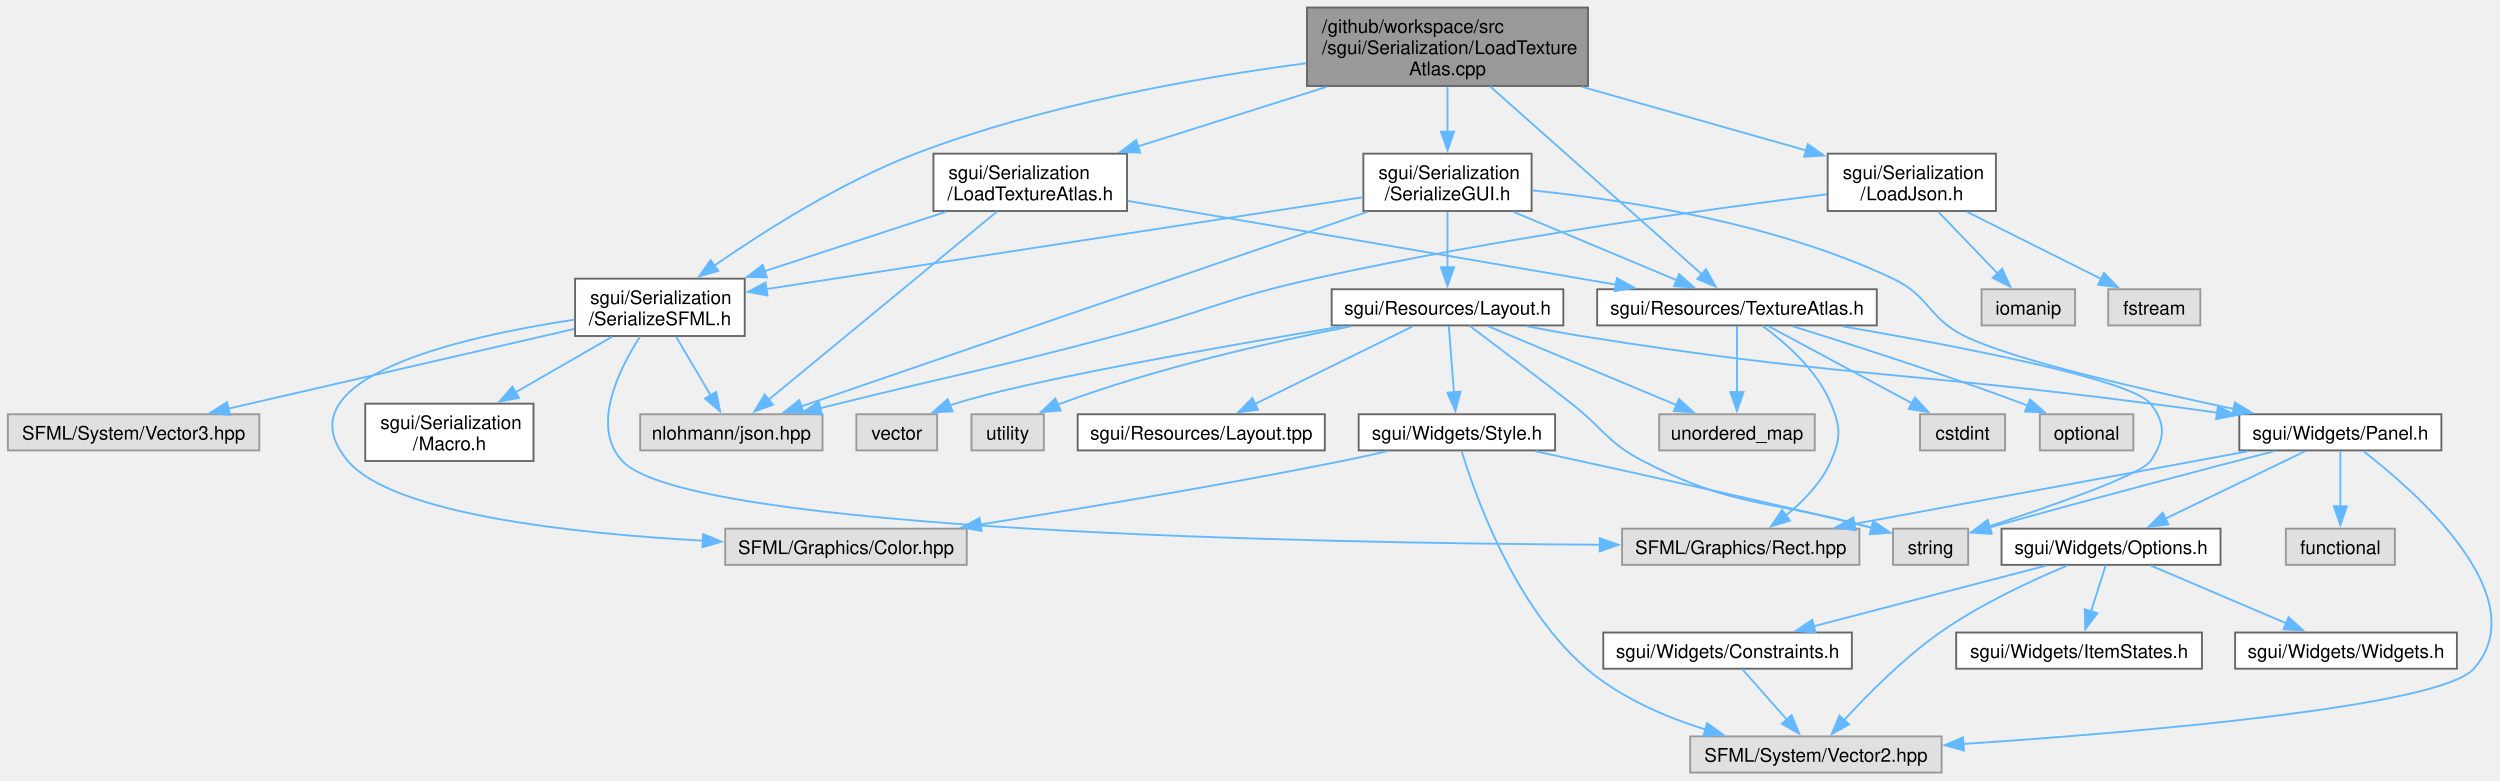
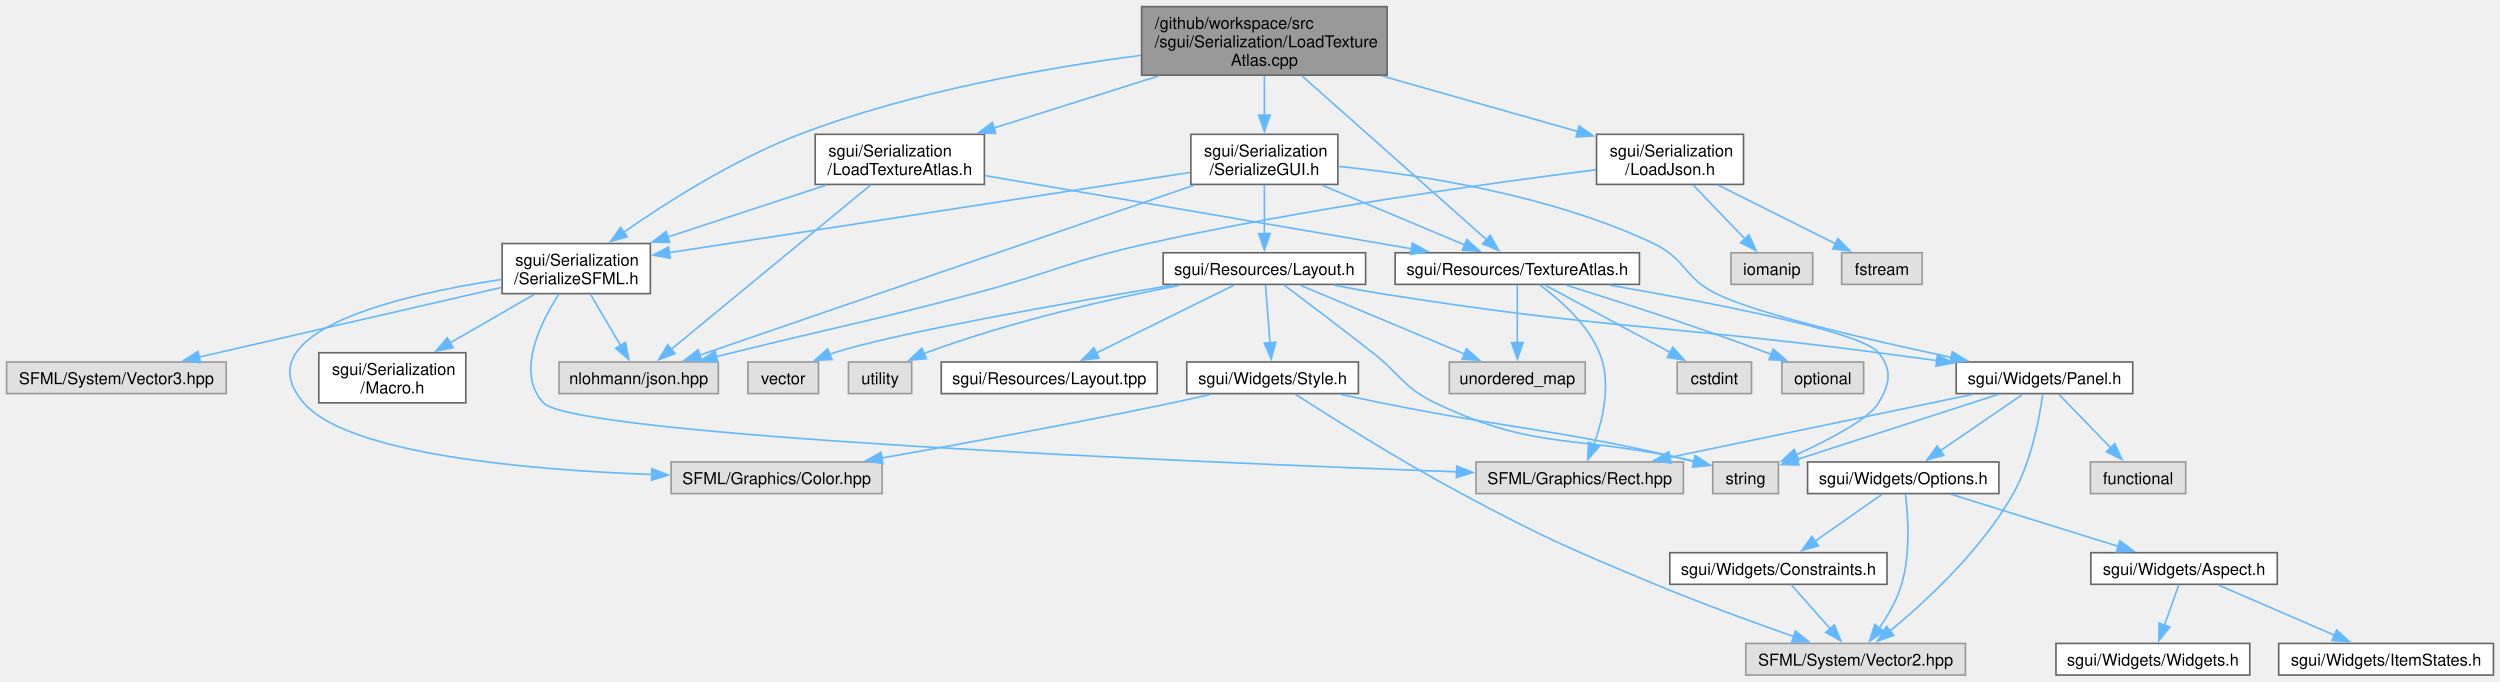
- <svg xmlns="http://www.w3.org/2000/svg" xmlns:xlink="http://www.w3.org/1999/xlink" width="1330pt" height="415pt" viewBox="0.00 0.00 1329.61 415.00">
+ <svg xmlns="http://www.w3.org/2000/svg" xmlns:xlink="http://www.w3.org/1999/xlink" width="1522pt" height="415pt" viewBox="0.00 0.00 1522.25 415.00">
  <g id="graph0" class="graph" transform="scale(1 1) rotate(0) translate(4 411)">
    <g id="Node000001" class="node">
      <g id="a_Node000001">
        <a xlink:title=" ">
          <polygon fill="#999999" stroke="#666666" points="840.62,-407 691.12,-407 691.12,-365.25 840.62,-365.25 840.62,-407" />
          <text text-anchor="start" x="699.12" y="-393.5" font-family="Helvetica,sans-Serif" font-size="10.00">/github/workspace/src</text>
          <text text-anchor="start" x="699.12" y="-382.25" font-family="Helvetica,sans-Serif" font-size="10.00">/sgui/Serialization/LoadTexture</text>
          <text text-anchor="middle" x="765.88" y="-371" font-family="Helvetica,sans-Serif" font-size="10.00">Atlas.cpp</text>
        </a>
      </g>
    </g>
    <g id="Node000002" class="node">
      <g id="a_Node000002">
        <a xlink:href="_load_texture_atlas_8h.html" target="_top" xlink:title=" ">
          <polygon fill="white" stroke="#666666" points="595.38,-329.25 492.38,-329.25 492.38,-298.75 595.38,-298.75 595.38,-329.25" />
          <text text-anchor="start" x="500.38" y="-315.75" font-family="Helvetica,sans-Serif" font-size="10.00">sgui/Serialization</text>
          <text text-anchor="middle" x="543.88" y="-304.5" font-family="Helvetica,sans-Serif" font-size="10.00">/LoadTextureAtlas.h</text>
        </a>
      </g>
    </g>
    <g id="edge1_Node000001_Node000002" class="edge">
      <g id="a_edge1_Node000001_Node000002">
        <a xlink:title=" ">
          <path fill="none" stroke="#63b8ff" d="M701.66,-364.84C669.96,-354.83 632.02,-342.84 601.29,-333.14" />
          <polygon fill="#63b8ff" stroke="#63b8ff" points="602.35,-329.8 591.76,-330.13 600.24,-336.48 602.35,-329.8" />
        </a>
      </g>
    </g>
    <g id="Node000004" class="node">
      <g id="a_Node000004">
        <a xlink:href="_texture_atlas_8h.html" target="_top" xlink:title=" ">
          <polygon fill="white" stroke="#666666" points="994.25,-257.12 845.5,-257.12 845.5,-237.88 994.25,-237.88 994.25,-257.12" />
          <text text-anchor="middle" x="919.88" y="-243.62" font-family="Helvetica,sans-Serif" font-size="10.00">sgui/Resources/TextureAtlas.h</text>
        </a>
      </g>
    </g>
    <g id="edge15_Node000001_Node000004" class="edge">
      <g id="a_edge15_Node000001_Node000004">
        <a xlink:title=" ">
          <path fill="none" stroke="#63b8ff" d="M788.6,-364.97C819.12,-337.89 872.78,-290.28 901.12,-265.14" />
          <polygon fill="#63b8ff" stroke="#63b8ff" points="903.4,-267.79 908.56,-258.54 898.76,-262.56 903.4,-267.79" />
        </a>
      </g>
    </g>
    <g id="Node000010" class="node">
      <g id="a_Node000010">
        <a xlink:href="_serialize_s_f_m_l_8h.html" target="_top" xlink:title=" ">
          <polygon fill="white" stroke="#666666" points="392,-262.75 301.75,-262.75 301.75,-232.25 392,-232.25 392,-262.75" />
          <text text-anchor="start" x="309.75" y="-249.25" font-family="Helvetica,sans-Serif" font-size="10.00">sgui/Serialization</text>
          <text text-anchor="middle" x="346.88" y="-238" font-family="Helvetica,sans-Serif" font-size="10.00">/SerializeSFML.h</text>
        </a>
      </g>
    </g>
-     <g id="edge46_Node000001_Node000010" class="edge">
-       <g id="a_edge46_Node000001_Node000010">
+     <g id="edge47_Node000001_Node000010" class="edge">
+       <g id="a_edge47_Node000001_Node000010">
        <a xlink:title=" ">
          <path fill="none" stroke="#63b8ff" d="M690.65,-377.35C632.48,-369.68 550.7,-355.2 482.88,-329.25 443.36,-314.13 402.14,-287.96 375.59,-269.52" />
          <polygon fill="#63b8ff" stroke="#63b8ff" points="377.93,-266.88 367.74,-263.98 373.89,-272.6 377.93,-266.88" />
        </a>
      </g>
    </g>
    <g id="Node000014" class="node">
      <g id="a_Node000014">
        <a xlink:href="_load_json_8h.html" target="_top" xlink:title=" ">
          <polygon fill="white" stroke="#666666" points="1057.62,-329.25 968.12,-329.25 968.12,-298.75 1057.62,-298.75 1057.62,-329.25" />
          <text text-anchor="start" x="976.12" y="-315.75" font-family="Helvetica,sans-Serif" font-size="10.00">sgui/Serialization</text>
          <text text-anchor="middle" x="1012.88" y="-304.5" font-family="Helvetica,sans-Serif" font-size="10.00">/LoadJson.h</text>
        </a>
      </g>
    </g>
    <g id="edge16_Node000001_Node000014" class="edge">
      <g id="a_edge16_Node000001_Node000014">
        <a xlink:title=" ">
          <path fill="none" stroke="#63b8ff" d="M837.32,-364.84C875.41,-354.03 921.59,-340.92 957.02,-330.86" />
          <polygon fill="#63b8ff" stroke="#63b8ff" points="957.53,-334.35 966.19,-328.25 955.62,-327.62 957.53,-334.35" />
        </a>
      </g>
    </g>
    <g id="Node000017" class="node">
      <g id="a_Node000017">
        <a xlink:href="_serialize_g_u_i_8h.html" target="_top" xlink:title=" ">
          <polygon fill="white" stroke="#666666" points="810.62,-329.25 721.12,-329.25 721.12,-298.75 810.62,-298.75 810.62,-329.25" />
          <text text-anchor="start" x="729.12" y="-315.75" font-family="Helvetica,sans-Serif" font-size="10.00">sgui/Serialization</text>
          <text text-anchor="middle" x="765.88" y="-304.5" font-family="Helvetica,sans-Serif" font-size="10.00">/SerializeGUI.h</text>
        </a>
      </g>
    </g>
    <g id="edge20_Node000001_Node000017" class="edge">
      <g id="a_edge20_Node000001_Node000017">
        <a xlink:title=" ">
          <path fill="none" stroke="#63b8ff" d="M765.88,-364.84C765.88,-357.32 765.88,-348.69 765.88,-340.75" />
          <polygon fill="#63b8ff" stroke="#63b8ff" points="769.38,-340.96 765.88,-330.96 762.38,-340.96 769.38,-340.96" />
        </a>
      </g>
    </g>
    <g id="Node000003" class="node">
      <g id="a_Node000003">
        <a xlink:title=" ">
          <polygon fill="#e0e0e0" stroke="#999999" points="433.38,-190.62 336.38,-190.62 336.38,-171.38 433.38,-171.38 433.38,-190.62" />
          <text text-anchor="middle" x="384.88" y="-177.12" font-family="Helvetica,sans-Serif" font-size="10.00">nlohmann/json.hpp</text>
        </a>
      </g>
    </g>
    <g id="edge2_Node000002_Node000003" class="edge">
      <g id="a_edge2_Node000002_Node000003">
        <a xlink:title=" ">
          <path fill="none" stroke="#63b8ff" d="M526.25,-298.48C496.36,-273.85 435.91,-224.05 404.63,-198.27" />
          <polygon fill="#63b8ff" stroke="#63b8ff" points="407.03,-195.72 397.09,-192.06 402.58,-201.12 407.03,-195.72" />
        </a>
      </g>
    </g>
    <g id="edge3_Node000002_Node000004" class="edge">
      <g id="a_edge3_Node000002_Node000004">
        <a xlink:title=" ">
          <path fill="none" stroke="#63b8ff" d="M595.74,-304.11C654.31,-294.07 752.44,-277.24 836.88,-262.75 842.91,-261.71 849.19,-260.64 855.48,-259.56" />
          <polygon fill="#63b8ff" stroke="#63b8ff" points="855.99,-263.02 865.25,-257.88 854.8,-256.12 855.99,-263.02" />
        </a>
      </g>
    </g>
    <g id="edge9_Node000002_Node000010" class="edge">
      <g id="a_edge9_Node000002_Node000010">
        <a xlink:title=" ">
          <path fill="none" stroke="#63b8ff" d="M499.17,-298.36C470.56,-289 433.21,-276.77 402.66,-266.76" />
          <polygon fill="#63b8ff" stroke="#63b8ff" points="403.77,-263.45 393.18,-263.66 401.59,-270.1 403.77,-263.45" />
        </a>
      </g>
    </g>
    <g id="Node000005" class="node">
      <g id="a_Node000005">
        <a xlink:title=" ">
-           <polygon fill="#e0e0e0" stroke="#999999" points="1042.88,-129.75 1002.88,-129.75 1002.88,-110.5 1042.88,-110.5 1042.88,-129.75" />
-           <text text-anchor="middle" x="1022.88" y="-116.25" font-family="Helvetica,sans-Serif" font-size="10.00">string</text>
+           <polygon fill="#e0e0e0" stroke="#999999" points="1078.88,-129.75 1038.88,-129.75 1038.88,-110.5 1078.88,-110.5 1078.88,-129.75" />
+           <text text-anchor="middle" x="1058.88" y="-116.25" font-family="Helvetica,sans-Serif" font-size="10.00">string</text>
        </a>
      </g>
    </g>
    <g id="edge4_Node000004_Node000005" class="edge">
      <g id="a_edge4_Node000004_Node000005">
        <a xlink:title=" ">
-           <path fill="none" stroke="#63b8ff" d="M976.08,-237.38C1037.8,-226.79 1129.6,-209.13 1139.88,-196.25 1148.33,-185.65 1147.56,-176.91 1139.88,-165.75 1134.76,-158.32 1087.12,-141.78 1054.23,-131.05" />
-           <polygon fill="#63b8ff" stroke="#63b8ff" points="1055.34,-127.73 1044.75,-127.99 1053.19,-134.39 1055.34,-127.73" />
+           <path fill="none" stroke="#63b8ff" d="M976.08,-237.38C1037.8,-226.79 1129.6,-209.13 1139.88,-196.25 1148.33,-185.65 1146.77,-177.42 1139.88,-165.75 1134.13,-156.02 1110.23,-143.51 1089.87,-134.21" />
+           <polygon fill="#63b8ff" stroke="#63b8ff" points="1091.3,-131.01 1080.74,-130.15 1088.46,-137.41 1091.3,-131.01" />
        </a>
      </g>
    </g>
    <g id="Node000006" class="node">
      <g id="a_Node000006">
        <a xlink:title=" ">
          <polygon fill="#e0e0e0" stroke="#999999" points="1062.5,-190.62 1017.25,-190.62 1017.25,-171.38 1062.5,-171.38 1062.5,-190.62" />
          <text text-anchor="middle" x="1039.88" y="-177.12" font-family="Helvetica,sans-Serif" font-size="10.00">cstdint</text>
        </a>
      </g>
    </g>
    <g id="edge5_Node000004_Node000006" class="edge">
      <g id="a_edge5_Node000004_Node000006">
        <a xlink:title=" ">
          <path fill="none" stroke="#63b8ff" d="M936.81,-237.4C956.65,-226.74 989.75,-208.94 1013.07,-196.41" />
          <polygon fill="#63b8ff" stroke="#63b8ff" points="1014.54,-199.59 1021.69,-191.77 1011.22,-193.43 1014.54,-199.59" />
        </a>
      </g>
    </g>
    <g id="Node000007" class="node">
      <g id="a_Node000007">
        <a xlink:title=" ">
          <polygon fill="#e0e0e0" stroke="#999999" points="1130.75,-190.62 1081,-190.62 1081,-171.38 1130.75,-171.38 1130.75,-190.62" />
          <text text-anchor="middle" x="1105.88" y="-177.12" font-family="Helvetica,sans-Serif" font-size="10.00">optional</text>
        </a>
      </g>
    </g>
    <g id="edge6_Node000004_Node000007" class="edge">
      <g id="a_edge6_Node000004_Node000007">
        <a xlink:title=" ">
          <path fill="none" stroke="#63b8ff" d="M949.53,-237.44C980.34,-227.86 1029.84,-211.98 1071.88,-196.25 1072.82,-195.9 1073.78,-195.53 1074.74,-195.16" />
          <polygon fill="#63b8ff" stroke="#63b8ff" points="1075.74,-198.53 1083.71,-191.56 1073.13,-192.04 1075.74,-198.53" />
        </a>
      </g>
    </g>
    <g id="Node000008" class="node">
      <g id="a_Node000008">
        <a xlink:title=" ">
          <polygon fill="#e0e0e0" stroke="#999999" points="961.25,-190.62 878.5,-190.62 878.5,-171.38 961.25,-171.38 961.25,-190.62" />
          <text text-anchor="middle" x="919.88" y="-177.12" font-family="Helvetica,sans-Serif" font-size="10.00">unordered_map</text>
        </a>
      </g>
    </g>
    <g id="edge7_Node000004_Node000008" class="edge">
      <g id="a_edge7_Node000004_Node000008">
        <a xlink:title=" ">
          <path fill="none" stroke="#63b8ff" d="M919.88,-237.53C919.88,-228.48 919.88,-214.2 919.88,-202.38" />
          <polygon fill="#63b8ff" stroke="#63b8ff" points="923.38,-202.41 919.88,-192.41 916.38,-202.41 923.38,-202.41" />
        </a>
      </g>
    </g>
    <g id="Node000009" class="node">
      <g id="a_Node000009">
        <a xlink:title=" ">
-           <polygon fill="#e0e0e0" stroke="#999999" points="985,-129.75 858.75,-129.75 858.75,-110.5 985,-110.5 985,-129.75" />
-           <text text-anchor="middle" x="921.88" y="-116.25" font-family="Helvetica,sans-Serif" font-size="10.00">SFML/Graphics/Rect.hpp</text>
+           <polygon fill="#e0e0e0" stroke="#999999" points="1021,-129.75 894.75,-129.75 894.75,-110.5 1021,-110.5 1021,-129.75" />
+           <text text-anchor="middle" x="957.88" y="-116.25" font-family="Helvetica,sans-Serif" font-size="10.00">SFML/Graphics/Rect.hpp</text>
        </a>
      </g>
    </g>
    <g id="edge8_Node000004_Node000009" class="edge">
      <g id="a_edge8_Node000004_Node000009">
        <a xlink:title=" ">
-           <path fill="none" stroke="#63b8ff" d="M933.45,-237.61C945.59,-228.77 962.55,-214 969.88,-196.25 975.05,-183.72 975.29,-178.18 969.88,-165.75 964.83,-154.17 955.14,-144.24 945.77,-136.71" />
-           <polygon fill="#63b8ff" stroke="#63b8ff" points="948.04,-134.04 937.92,-130.91 943.88,-139.67 948.04,-134.04" />
+           <path fill="none" stroke="#63b8ff" d="M933.45,-237.61C945.59,-228.77 962.55,-214 969.88,-196.25 977.34,-178.15 972.14,-155.83 966.44,-140.24" />
+           <polygon fill="#63b8ff" stroke="#63b8ff" points="969.77,-139.15 962.75,-131.21 963.29,-141.79 969.77,-139.15" />
        </a>
      </g>
    </g>
    <g id="edge10_Node000010_Node000003" class="edge">
      <g id="a_edge10_Node000010_Node000003">
        <a xlink:title=" ">
          <path fill="none" stroke="#63b8ff" d="M355.5,-231.86C360.97,-222.58 368.09,-210.5 373.95,-200.55" />
          <polygon fill="#63b8ff" stroke="#63b8ff" points="376.85,-202.52 378.91,-192.13 370.82,-198.97 376.85,-202.52" />
        </a>
      </g>
    </g>
    <g id="edge11_Node000010_Node000009" class="edge">
      <g id="a_edge11_Node000010_Node000009">
        <a xlink:title=" ">
-           <path fill="none" stroke="#63b8ff" d="M336.37,-232.01C324.82,-214.15 309.98,-183.96 326.88,-165.75 361.55,-128.37 694.78,-122.09 846.86,-121.19" />
-           <polygon fill="#63b8ff" stroke="#63b8ff" points="846.88,-124.69 856.86,-121.13 846.84,-117.69 846.88,-124.69" />
+           <path fill="none" stroke="#63b8ff" d="M336.36,-231.99C324.79,-214.13 309.94,-183.92 326.88,-165.75 345.59,-145.67 720.01,-129.73 883.07,-123.72" />
+           <polygon fill="#63b8ff" stroke="#63b8ff" points="883.06,-127.22 892.92,-123.36 882.8,-120.23 883.06,-127.22" />
        </a>
      </g>
    </g>
    <g id="Node000011" class="node">
      <g id="a_Node000011">
        <a xlink:title=" ">
-           <polygon fill="#e0e0e0" stroke="#999999" points="510.12,-129.75 381.62,-129.75 381.62,-110.5 510.12,-110.5 510.12,-129.75" />
-           <text text-anchor="middle" x="445.88" y="-116.25" font-family="Helvetica,sans-Serif" font-size="10.00">SFML/Graphics/Color.hpp</text>
+           <polygon fill="#e0e0e0" stroke="#999999" points="533.12,-129.75 404.62,-129.75 404.62,-110.5 533.12,-110.5 533.12,-129.75" />
+           <text text-anchor="middle" x="468.88" y="-116.25" font-family="Helvetica,sans-Serif" font-size="10.00">SFML/Graphics/Color.hpp</text>
        </a>
      </g>
    </g>
    <g id="edge12_Node000010_Node000011" class="edge">
      <g id="a_edge12_Node000010_Node000011">
        <a xlink:title=" ">
-           <path fill="none" stroke="#63b8ff" d="M301.31,-240.94C240.29,-231.7 143.73,-209.68 180.88,-165.75 204.7,-137.57 300.27,-127.18 369.82,-123.35" />
-           <polygon fill="#63b8ff" stroke="#63b8ff" points="369.86,-126.85 379.67,-122.85 369.5,-119.86 369.86,-126.85" />
+           <path fill="none" stroke="#63b8ff" d="M301.49,-240.92C240.38,-231.62 143.39,-209.49 180.88,-165.75 207.69,-134.46 316.98,-124.92 392.93,-122.12" />
+           <polygon fill="#63b8ff" stroke="#63b8ff" points="392.96,-125.62 402.84,-121.79 392.73,-118.63 392.96,-125.62" />
        </a>
      </g>
    </g>
    <g id="Node000012" class="node">
      <g id="a_Node000012">
        <a xlink:title=" ">
          <polygon fill="#e0e0e0" stroke="#999999" points="133.75,-190.62 0,-190.62 0,-171.38 133.75,-171.38 133.75,-190.62" />
          <text text-anchor="middle" x="66.88" y="-177.12" font-family="Helvetica,sans-Serif" font-size="10.00">SFML/System/Vector3.hpp</text>
        </a>
      </g>
    </g>
    <g id="edge13_Node000010_Node000012" class="edge">
      <g id="a_edge13_Node000010_Node000012">
        <a xlink:title=" ">
          <path fill="none" stroke="#63b8ff" d="M301.26,-235.99C250.74,-224.35 169.5,-205.64 117.16,-193.58" />
          <polygon fill="#63b8ff" stroke="#63b8ff" points="118.14,-190.22 107.61,-191.38 116.57,-197.04 118.14,-190.22" />
        </a>
      </g>
    </g>
    <g id="Node000013" class="node">
      <g id="a_Node000013">
        <a xlink:href="_macro_8h.html" target="_top" xlink:title=" ">
          <polygon fill="white" stroke="#666666" points="279.62,-196.25 190.12,-196.25 190.12,-165.75 279.62,-165.75 279.62,-196.25" />
          <text text-anchor="start" x="198.12" y="-182.75" font-family="Helvetica,sans-Serif" font-size="10.00">sgui/Serialization</text>
          <text text-anchor="middle" x="234.88" y="-171.5" font-family="Helvetica,sans-Serif" font-size="10.00">/Macro.h</text>
        </a>
      </g>
    </g>
    <g id="edge14_Node000010_Node000013" class="edge">
      <g id="a_edge14_Node000010_Node000013">
        <a xlink:title=" ">
          <path fill="none" stroke="#63b8ff" d="M321.46,-231.86C306.28,-223.12 286.78,-211.89 270.12,-202.3" />
          <polygon fill="#63b8ff" stroke="#63b8ff" points="271.91,-199.29 261.5,-197.33 268.42,-205.36 271.91,-199.29" />
        </a>
      </g>
    </g>
    <g id="edge19_Node000014_Node000003" class="edge">
      <g id="a_edge19_Node000014_Node000003">
        <a xlink:title=" ">
          <path fill="none" stroke="#63b8ff" d="M967.78,-307.66C905.85,-299.91 791.18,-284.13 694.88,-262.75 647.02,-252.13 636.25,-244.86 588.88,-232.25 523.87,-214.95 507.17,-212.41 441.88,-196.25 438.72,-195.47 435.46,-194.66 432.19,-193.85" />
          <polygon fill="#63b8ff" stroke="#63b8ff" points="433.07,-190.46 422.52,-191.44 431.38,-197.25 433.07,-190.46" />
        </a>
      </g>
    </g>
    <g id="Node000015" class="node">
      <g id="a_Node000015">
        <a xlink:title=" ">
          <polygon fill="#e0e0e0" stroke="#999999" points="1099.75,-257.12 1050,-257.12 1050,-237.88 1099.75,-237.88 1099.75,-257.12" />
          <text text-anchor="middle" x="1074.88" y="-243.62" font-family="Helvetica,sans-Serif" font-size="10.00">iomanip</text>
        </a>
      </g>
    </g>
    <g id="edge17_Node000014_Node000015" class="edge">
      <g id="a_edge17_Node000014_Node000015">
        <a xlink:title=" ">
          <path fill="none" stroke="#63b8ff" d="M1026.94,-298.36C1036.34,-288.59 1048.73,-275.7 1058.56,-265.48" />
          <polygon fill="#63b8ff" stroke="#63b8ff" points="1060.94,-268.05 1065.35,-258.41 1055.89,-263.2 1060.94,-268.05" />
        </a>
      </g>
    </g>
    <g id="Node000016" class="node">
      <g id="a_Node000016">
        <a xlink:title=" ">
          <polygon fill="#e0e0e0" stroke="#999999" points="1166.38,-257.12 1117.38,-257.12 1117.38,-237.88 1166.38,-237.88 1166.38,-257.12" />
          <text text-anchor="middle" x="1141.88" y="-243.62" font-family="Helvetica,sans-Serif" font-size="10.00">fstream</text>
        </a>
      </g>
    </g>
    <g id="edge18_Node000014_Node000016" class="edge">
      <g id="a_edge18_Node000014_Node000016">
        <a xlink:title=" ">
          <path fill="none" stroke="#63b8ff" d="M1042.15,-298.36C1063.54,-287.67 1092.4,-273.24 1113.57,-262.65" />
          <polygon fill="#63b8ff" stroke="#63b8ff" points="1115.12,-265.79 1122.5,-258.19 1111.99,-259.53 1115.12,-265.79" />
        </a>
      </g>
    </g>
    <g id="edge21_Node000017_Node000003" class="edge">
      <g id="a_edge21_Node000017_Node000003">
        <a xlink:title=" ">
          <path fill="none" stroke="#63b8ff" d="M723.28,-298.35C648.08,-272.5 493.02,-219.18 421.94,-194.75" />
          <polygon fill="#63b8ff" stroke="#63b8ff" points="423.31,-191.51 412.71,-191.57 421.03,-198.13 423.31,-191.51" />
        </a>
      </g>
    </g>
-     <g id="edge44_Node000017_Node000004" class="edge">
-       <g id="a_edge44_Node000017_Node000004">
+     <g id="edge45_Node000017_Node000004" class="edge">
+       <g id="a_edge45_Node000017_Node000004">
        <a xlink:title=" ">
          <path fill="none" stroke="#63b8ff" d="M800.82,-298.36C826.95,-287.42 862.4,-272.57 887.81,-261.93" />
          <polygon fill="#63b8ff" stroke="#63b8ff" points="889.1,-265.19 896.97,-258.09 886.39,-258.73 889.1,-265.19" />
        </a>
      </g>
    </g>
-     <g id="edge45_Node000017_Node000010" class="edge">
-       <g id="a_edge45_Node000017_Node000010">
+     <g id="edge46_Node000017_Node000010" class="edge">
+       <g id="a_edge46_Node000017_Node000010">
        <a xlink:title=" ">
          <path fill="none" stroke="#63b8ff" d="M720.64,-306.04C643.74,-294.2 487.7,-270.18 403.61,-257.23" />
          <polygon fill="#63b8ff" stroke="#63b8ff" points="404.15,-253.78 393.74,-255.71 403.09,-260.69 404.15,-253.78" />
        </a>
      </g>
    </g>
    <g id="Node000018" class="node">
      <g id="a_Node000018">
        <a xlink:href="_panel_8h.html" target="_top" xlink:title=" ">
          <polygon fill="white" stroke="#666666" points="1294.62,-190.62 1187.12,-190.62 1187.12,-171.38 1294.62,-171.38 1294.62,-190.62" />
          <text text-anchor="middle" x="1240.88" y="-177.12" font-family="Helvetica,sans-Serif" font-size="10.00">sgui/Widgets/Panel.h</text>
        </a>
      </g>
    </g>
    <g id="edge22_Node000017_Node000018" class="edge">
      <g id="a_edge22_Node000017_Node000018">
        <a xlink:title=" ">
          <path fill="none" stroke="#63b8ff" d="M811.1,-309.69C860.32,-304.68 940.35,-292.39 1002.88,-262.75 1022.44,-253.47 1021.48,-241.89 1040.88,-232.25 1065.84,-219.84 1134.43,-203.94 1184.34,-193.38" />
          <polygon fill="#63b8ff" stroke="#63b8ff" points="1184.77,-196.87 1193.84,-191.39 1183.33,-190.02 1184.77,-196.87" />
        </a>
      </g>
    </g>
-     <g id="Node000025" class="node">
-       <g id="a_Node000025">
+     <g id="Node000026" class="node">
+       <g id="a_Node000026">
        <a xlink:href="_layout_8h.html" target="_top" xlink:title=" ">
          <polygon fill="white" stroke="#666666" points="827.5,-257.12 704.25,-257.12 704.25,-237.88 827.5,-237.88 827.5,-257.12" />
          <text text-anchor="middle" x="765.88" y="-243.62" font-family="Helvetica,sans-Serif" font-size="10.00">sgui/Resources/Layout.h</text>
        </a>
      </g>
    </g>
-     <g id="edge33_Node000017_Node000025" class="edge">
-       <g id="a_edge33_Node000017_Node000025">
+     <g id="edge34_Node000017_Node000026" class="edge">
+       <g id="a_edge34_Node000017_Node000026">
        <a xlink:title=" ">
          <path fill="none" stroke="#63b8ff" d="M765.88,-298.36C765.88,-289.58 765.88,-278.27 765.88,-268.65" />
          <polygon fill="#63b8ff" stroke="#63b8ff" points="769.38,-268.84 765.88,-258.84 762.38,-268.84 769.38,-268.84" />
        </a>
      </g>
    </g>
    <g id="edge23_Node000018_Node000005" class="edge">
      <g id="a_edge23_Node000018_Node000005">
        <a xlink:title=" ">
-           <path fill="none" stroke="#63b8ff" d="M1205.61,-170.95C1169.81,-161.7 1112.52,-146.69 1054.06,-130.31" />
-           <polygon fill="#63b8ff" stroke="#63b8ff" points="1055.17,-126.98 1044.59,-127.64 1053.27,-133.72 1055.17,-126.98" />
+           <path fill="none" stroke="#63b8ff" d="M1212.84,-170.93C1179.69,-160.21 1124.68,-142.41 1090.18,-131.25" />
+           <polygon fill="#63b8ff" stroke="#63b8ff" points="1091.35,-127.95 1080.76,-128.2 1089.2,-134.61 1091.35,-127.95" />
        </a>
      </g>
    </g>
    <g id="edge26_Node000018_Node000009" class="edge">
      <g id="a_edge26_Node000018_Node000009">
        <a xlink:title=" ">
-           <path fill="none" stroke="#63b8ff" d="M1191.73,-170.93C1135.3,-160.51 1042.71,-143.43 982.02,-132.23" />
-           <polygon fill="#63b8ff" stroke="#63b8ff" points="983.03,-128.85 972.56,-130.48 981.76,-135.74 983.03,-128.85" />
+           <path fill="none" stroke="#63b8ff" d="M1197.28,-170.93C1147.63,-160.6 1066.44,-143.71 1012.58,-132.51" />
+           <polygon fill="#63b8ff" stroke="#63b8ff" points="1013.51,-129.12 1003,-130.51 1012.08,-135.98 1013.51,-129.12" />
        </a>
      </g>
    </g>
    <g id="Node000019" class="node">
      <g id="a_Node000019">
        <a xlink:title=" ">
-           <polygon fill="#e0e0e0" stroke="#999999" points="1269.88,-129.75 1211.88,-129.75 1211.88,-110.5 1269.88,-110.5 1269.88,-129.75" />
-           <text text-anchor="middle" x="1240.88" y="-116.25" font-family="Helvetica,sans-Serif" font-size="10.00">functional</text>
+           <polygon fill="#e0e0e0" stroke="#999999" points="1326.88,-129.75 1268.88,-129.75 1268.88,-110.5 1326.88,-110.5 1326.88,-129.75" />
+           <text text-anchor="middle" x="1297.88" y="-116.25" font-family="Helvetica,sans-Serif" font-size="10.00">functional</text>
        </a>
      </g>
    </g>
    <g id="edge24_Node000018_Node000019" class="edge">
      <g id="a_edge24_Node000018_Node000019">
        <a xlink:title=" ">
-           <path fill="none" stroke="#63b8ff" d="M1240.88,-171.06C1240.88,-163.28 1240.88,-151.7 1240.88,-141.66" />
-           <polygon fill="#63b8ff" stroke="#63b8ff" points="1244.38,-141.66 1240.88,-131.66 1237.38,-141.66 1244.38,-141.66" />
+           <path fill="none" stroke="#63b8ff" d="M1249.53,-171.06C1257.9,-162.41 1270.8,-149.09 1281.18,-138.37" />
+           <polygon fill="#63b8ff" stroke="#63b8ff" points="1283.64,-140.86 1288.08,-131.24 1278.61,-135.99 1283.64,-140.86" />
        </a>
      </g>
    </g>
    <g id="Node000020" class="node">
      <g id="a_Node000020">
        <a xlink:title=" ">
-           <polygon fill="#e0e0e0" stroke="#999999" points="1028.75,-19.25 895,-19.25 895,0 1028.75,0 1028.75,-19.25" />
-           <text text-anchor="middle" x="961.88" y="-5.75" font-family="Helvetica,sans-Serif" font-size="10.00">SFML/System/Vector2.hpp</text>
+           <polygon fill="#e0e0e0" stroke="#999999" points="1192.75,-19.25 1059,-19.25 1059,0 1192.75,0 1192.75,-19.25" />
+           <text text-anchor="middle" x="1125.88" y="-5.75" font-family="Helvetica,sans-Serif" font-size="10.00">SFML/System/Vector2.hpp</text>
        </a>
      </g>
    </g>
    <g id="edge25_Node000018_Node000020" class="edge">
      <g id="a_edge25_Node000018_Node000020">
        <a xlink:title=" ">
-           <path fill="none" stroke="#63b8ff" d="M1253.04,-171.05C1281.07,-149.41 1345.31,-93.22 1311.88,-55.25 1294.21,-35.18 1137.85,-21.73 1040.19,-15.21" />
-           <polygon fill="#63b8ff" stroke="#63b8ff" points="1040.6,-11.73 1030.39,-14.56 1040.14,-18.71 1040.6,-11.73" />
+           <path fill="none" stroke="#63b8ff" d="M1239.82,-170.91C1237.91,-157.11 1233.01,-130.36 1221.88,-110.5 1202.61,-76.14 1168.71,-44.87 1146.78,-26.8" />
+           <polygon fill="#63b8ff" stroke="#63b8ff" points="1149.08,-24.16 1139.1,-20.62 1144.7,-29.62 1149.08,-24.16" />
        </a>
      </g>
    </g>
    <g id="Node000021" class="node">
      <g id="a_Node000021">
        <a xlink:href="_options_8h.html" target="_top" xlink:title=" ">
-           <polygon fill="white" stroke="#666666" points="1177.12,-129.75 1060.62,-129.75 1060.62,-110.5 1177.12,-110.5 1177.12,-129.75" />
-           <text text-anchor="middle" x="1118.88" y="-116.25" font-family="Helvetica,sans-Serif" font-size="10.00">sgui/Widgets/Options.h</text>
+           <polygon fill="white" stroke="#666666" points="1213.12,-129.75 1096.62,-129.75 1096.62,-110.5 1213.12,-110.5 1213.12,-129.75" />
+           <text text-anchor="middle" x="1154.88" y="-116.25" font-family="Helvetica,sans-Serif" font-size="10.00">sgui/Widgets/Options.h</text>
        </a>
      </g>
    </g>
    <g id="edge27_Node000018_Node000021" class="edge">
      <g id="a_edge27_Node000018_Node000021">
        <a xlink:title=" ">
-           <path fill="none" stroke="#63b8ff" d="M1222.08,-170.93C1202.23,-161.35 1170.69,-146.13 1147.69,-135.03" />
-           <polygon fill="#63b8ff" stroke="#63b8ff" points="1149.38,-131.96 1138.85,-130.77 1146.34,-138.27 1149.38,-131.96" />
+           <path fill="none" stroke="#63b8ff" d="M1227.81,-171.06C1214.43,-161.89 1193.36,-147.47 1177.3,-136.48" />
+           <polygon fill="#63b8ff" stroke="#63b8ff" points="1179.54,-133.77 1169.31,-131.01 1175.58,-139.54 1179.54,-133.77" />
        </a>
      </g>
    </g>
    <g id="edge28_Node000021_Node000020" class="edge">
      <g id="a_edge28_Node000021_Node000020">
        <a xlink:title=" ">
-           <path fill="none" stroke="#63b8ff" d="M1095.71,-110.15C1076.63,-102.22 1049.33,-89.57 1027.88,-74.5 1008.58,-60.94 989.56,-41.74 976.93,-27.93" />
-           <polygon fill="#63b8ff" stroke="#63b8ff" points="979.56,-25.62 970.29,-20.5 974.34,-30.29 979.56,-25.62" />
+           <path fill="none" stroke="#63b8ff" d="M1156.21,-110.22C1157.78,-97.67 1159.48,-74.18 1153.88,-55.25 1151.06,-45.74 1145.6,-36.28 1140.25,-28.53" />
+           <polygon fill="#63b8ff" stroke="#63b8ff" points="1143.18,-26.61 1134.4,-20.68 1137.57,-30.79 1143.18,-26.61" />
        </a>
      </g>
    </g>
    <g id="Node000022" class="node">
      <g id="a_Node000022">
        <a xlink:href="_constraints_8h.html" target="_top" xlink:title=" ">
-           <polygon fill="white" stroke="#666666" points="981,-74.5 848.75,-74.5 848.75,-55.25 981,-55.25 981,-74.5" />
-           <text text-anchor="middle" x="914.88" y="-61" font-family="Helvetica,sans-Serif" font-size="10.00">sgui/Widgets/Constraints.h</text>
+           <polygon fill="white" stroke="#666666" points="1145,-74.5 1012.75,-74.5 1012.75,-55.25 1145,-55.25 1145,-74.5" />
+           <text text-anchor="middle" x="1078.88" y="-61" font-family="Helvetica,sans-Serif" font-size="10.00">sgui/Widgets/Constraints.h</text>
        </a>
      </g>
    </g>
    <g id="edge29_Node000021_Node000022" class="edge">
      <g id="a_edge29_Node000021_Node000022">
        <a xlink:title=" ">
-           <path fill="none" stroke="#63b8ff" d="M1084.27,-110.09C1050.27,-101.22 998.2,-87.62 960.76,-77.85" />
-           <polygon fill="#63b8ff" stroke="#63b8ff" points="961.67,-74.47 951.12,-75.33 959.91,-81.25 961.67,-74.47" />
+           <path fill="none" stroke="#63b8ff" d="M1141.98,-110.09C1130.85,-102.29 1114.5,-90.84 1101.24,-81.54" />
+           <polygon fill="#63b8ff" stroke="#63b8ff" points="1103.27,-78.69 1093.07,-75.82 1099.25,-84.43 1103.27,-78.69" />
        </a>
      </g>
    </g>
    <g id="Node000023" class="node">
      <g id="a_Node000023">
-         <a xlink:href="_widgets_8h.html" target="_top" xlink:title=" ">
-           <polygon fill="white" stroke="#666666" points="1302.88,-74.5 1184.88,-74.5 1184.88,-55.25 1302.88,-55.25 1302.88,-74.5" />
-           <text text-anchor="middle" x="1243.88" y="-61" font-family="Helvetica,sans-Serif" font-size="10.00">sgui/Widgets/Widgets.h</text>
+         <a xlink:href="_aspect_8h.html" target="_top" xlink:title=" ">
+           <polygon fill="white" stroke="#666666" points="1382.62,-74.5 1269.12,-74.5 1269.12,-55.25 1382.62,-55.25 1382.62,-74.5" />
+           <text text-anchor="middle" x="1325.88" y="-61" font-family="Helvetica,sans-Serif" font-size="10.00">sgui/Widgets/Aspect.h</text>
        </a>
      </g>
    </g>
    <g id="edge31_Node000021_Node000023" class="edge">
      <g id="a_edge31_Node000021_Node000023">
        <a xlink:title=" ">
-           <path fill="none" stroke="#63b8ff" d="M1140.08,-110.09C1159.83,-101.68 1189.55,-89.02 1212.13,-79.4" />
-           <polygon fill="#63b8ff" stroke="#63b8ff" points="1213.35,-82.68 1221.17,-75.55 1210.6,-76.24 1213.35,-82.68" />
+           <path fill="none" stroke="#63b8ff" d="M1183.88,-110.09C1211.89,-101.37 1254.53,-88.09 1285.78,-78.36" />
+           <polygon fill="#63b8ff" stroke="#63b8ff" points="1286.77,-81.72 1295.28,-75.4 1284.69,-75.03 1286.77,-81.72" />
+         </a>
+       </g>
+     </g>
+     <g id="edge30_Node000022_Node000020" class="edge">
+       <g id="a_edge30_Node000022_Node000020">
+         <a xlink:title=" ">
+           <path fill="none" stroke="#63b8ff" d="M1086.64,-55.08C1093.06,-47.8 1102.39,-37.23 1110.34,-28.23" />
+           <polygon fill="#63b8ff" stroke="#63b8ff" points="1112.95,-30.56 1116.94,-20.74 1107.7,-25.93 1112.95,-30.56" />
        </a>
      </g>
    </g>
    <g id="Node000024" class="node">
      <g id="a_Node000024">
+         <a xlink:href="_widgets_8h.html" target="_top" xlink:title=" ">
+           <polygon fill="white" stroke="#666666" points="1365.88,-19.25 1247.88,-19.25 1247.88,0 1365.88,0 1365.88,-19.25" />
+           <text text-anchor="middle" x="1306.88" y="-5.75" font-family="Helvetica,sans-Serif" font-size="10.00">sgui/Widgets/Widgets.h</text>
+         </a>
+       </g>
+     </g>
+     <g id="edge32_Node000023_Node000024" class="edge">
+       <g id="a_edge32_Node000023_Node000024">
+         <a xlink:title=" ">
+           <path fill="none" stroke="#63b8ff" d="M1322.74,-55.08C1320.33,-48.34 1316.92,-38.77 1313.87,-30.24" />
+           <polygon fill="#63b8ff" stroke="#63b8ff" points="1317.25,-29.28 1310.59,-21.03 1310.65,-31.63 1317.25,-29.28" />
+         </a>
+       </g>
+     </g>
+     <g id="Node000025" class="node">
+       <g id="a_Node000025">
        <a xlink:href="_item_states_8h.html" target="_top" xlink:title=" ">
-           <polygon fill="white" stroke="#666666" points="1167.25,-74.5 1036.5,-74.5 1036.5,-55.25 1167.25,-55.25 1167.25,-74.5" />
-           <text text-anchor="middle" x="1101.88" y="-61" font-family="Helvetica,sans-Serif" font-size="10.00">sgui/Widgets/ItemStates.h</text>
-         </a>
-       </g>
-     </g>
-     <g id="edge32_Node000021_Node000024" class="edge">
-       <g id="a_edge32_Node000021_Node000024">
-         <a xlink:title=" ">
-           <path fill="none" stroke="#63b8ff" d="M1116.07,-110.33C1113.94,-103.67 1110.93,-94.24 1108.23,-85.78" />
-           <polygon fill="#63b8ff" stroke="#63b8ff" points="1111.58,-84.76 1105.2,-76.3 1104.91,-86.89 1111.58,-84.76" />
-         </a>
-       </g>
-     </g>
-     <g id="edge30_Node000022_Node000020" class="edge">
-       <g id="a_edge30_Node000022_Node000020">
-         <a xlink:title=" ">
-           <path fill="none" stroke="#63b8ff" d="M922.64,-55.08C929.06,-47.8 938.39,-37.23 946.34,-28.23" />
-           <polygon fill="#63b8ff" stroke="#63b8ff" points="948.95,-30.56 952.94,-20.74 943.7,-25.93 948.95,-30.56" />
-         </a>
-       </g>
-     </g>
-     <g id="edge34_Node000025_Node000005" class="edge">
-       <g id="a_edge34_Node000025_Node000005">
-         <a xlink:title=" ">
-           <path fill="none" stroke="#63b8ff" d="M777.63,-237.69C790.88,-227.73 813.04,-210.97 831.88,-196.25 848.94,-182.91 850.66,-175.74 869.88,-165.75 917.81,-140.83 936.59,-145.26 991.84,-130.22" />
-           <polygon fill="#63b8ff" stroke="#63b8ff" points="992.47,-133.68 1001.14,-127.59 990.57,-126.94 992.47,-133.68" />
-         </a>
-       </g>
-     </g>
-     <g id="edge37_Node000025_Node000008" class="edge">
-       <g id="a_edge37_Node000025_Node000008">
+           <polygon fill="white" stroke="#666666" points="1514.25,-19.25 1383.5,-19.25 1383.5,0 1514.25,0 1514.25,-19.25" />
+           <text text-anchor="middle" x="1448.88" y="-5.75" font-family="Helvetica,sans-Serif" font-size="10.00">sgui/Widgets/ItemStates.h</text>
+         </a>
+       </g>
+     </g>
+     <g id="edge33_Node000023_Node000025" class="edge">
+       <g id="a_edge33_Node000023_Node000025">
+         <a xlink:title=" ">
+           <path fill="none" stroke="#63b8ff" d="M1346.74,-54.84C1366.18,-46.43 1395.42,-33.77 1417.64,-24.15" />
+           <polygon fill="#63b8ff" stroke="#63b8ff" points="1418.73,-27.49 1426.52,-20.3 1415.95,-21.06 1418.73,-27.49" />
+         </a>
+       </g>
+     </g>
+     <g id="edge35_Node000026_Node000005" class="edge">
+       <g id="a_edge35_Node000026_Node000005">
+         <a xlink:title=" ">
+           <path fill="none" stroke="#63b8ff" d="M777.63,-237.69C790.88,-227.73 813.04,-210.97 831.88,-196.25 848.94,-182.91 850.36,-175.15 869.88,-165.75 932.47,-135.61 957.02,-146.94 1027.85,-130.04" />
+           <polygon fill="#63b8ff" stroke="#63b8ff" points="1028.33,-133.53 1037.17,-127.7 1026.62,-126.74 1028.33,-133.53" />
+         </a>
+       </g>
+     </g>
+     <g id="edge38_Node000026_Node000008" class="edge">
+       <g id="a_edge38_Node000026_Node000008">
        <a xlink:title=" ">
          <path fill="none" stroke="#63b8ff" d="M787.61,-237.4C813.75,-226.45 857.85,-207.98 887.88,-195.4" />
          <polygon fill="#63b8ff" stroke="#63b8ff" points="888.98,-198.73 896.85,-191.64 886.28,-192.28 888.98,-198.73" />
        </a>
      </g>
    </g>
-     <g id="edge42_Node000025_Node000018" class="edge">
-       <g id="a_edge42_Node000025_Node000018">
+     <g id="edge43_Node000026_Node000018" class="edge">
+       <g id="a_edge43_Node000026_Node000018">
        <a xlink:title=" ">
          <path fill="none" stroke="#63b8ff" d="M808.2,-237.43C817.61,-235.57 827.56,-233.74 836.88,-232.25 970.8,-210.89 1005.39,-213.72 1139.88,-196.25 1151.39,-194.75 1163.62,-193.09 1175.46,-191.44" />
          <polygon fill="#63b8ff" stroke="#63b8ff" points="1175.74,-194.94 1185.15,-190.08 1174.77,-188.01 1175.74,-194.94" />
        </a>
      </g>
    </g>
-     <g id="Node000026" class="node">
-       <g id="a_Node000026">
+     <g id="Node000027" class="node">
+       <g id="a_Node000027">
        <a xlink:title=" ">
          <polygon fill="#e0e0e0" stroke="#999999" points="494.38,-190.62 451.38,-190.62 451.38,-171.38 494.38,-171.38 494.38,-190.62" />
          <text text-anchor="middle" x="472.88" y="-177.12" font-family="Helvetica,sans-Serif" font-size="10.00">vector</text>
        </a>
      </g>
    </g>
-     <g id="edge35_Node000025_Node000026" class="edge">
-       <g id="a_edge35_Node000025_Node000026">
+     <g id="edge36_Node000026_Node000027" class="edge">
+       <g id="a_edge36_Node000026_Node000027">
        <a xlink:title=" ">
          <path fill="none" stroke="#63b8ff" d="M710.02,-237.41C644.9,-226.54 541.42,-208.28 503.88,-196.25 502.91,-195.94 501.94,-195.61 500.96,-195.26" />
          <polygon fill="#63b8ff" stroke="#63b8ff" points="502.6,-192.15 492.02,-191.61 499.95,-198.63 502.6,-192.15" />
        </a>
      </g>
    </g>
-     <g id="Node000027" class="node">
-       <g id="a_Node000027">
+     <g id="Node000028" class="node">
+       <g id="a_Node000028">
        <a xlink:title=" ">
          <polygon fill="#e0e0e0" stroke="#999999" points="551.12,-190.62 512.62,-190.62 512.62,-171.38 551.12,-171.38 551.12,-190.62" />
          <text text-anchor="middle" x="531.88" y="-177.12" font-family="Helvetica,sans-Serif" font-size="10.00">utility</text>
        </a>
      </g>
    </g>
-     <g id="edge36_Node000025_Node000027" class="edge">
-       <g id="a_edge36_Node000025_Node000027">
+     <g id="edge37_Node000026_Node000028" class="edge">
+       <g id="a_edge37_Node000026_Node000028">
        <a xlink:title=" ">
          <path fill="none" stroke="#63b8ff" d="M714.52,-237.41C672.24,-229.12 611.13,-215.25 559.88,-196.25 559.39,-196.07 558.9,-195.88 558.41,-195.69" />
          <polygon fill="#63b8ff" stroke="#63b8ff" points="560.11,-192.62 549.55,-191.71 557.24,-199 560.11,-192.62" />
        </a>
      </g>
    </g>
-     <g id="Node000028" class="node">
-       <g id="a_Node000028">
+     <g id="Node000029" class="node">
+       <g id="a_Node000029">
        <a xlink:href="_style_8h.html" target="_top" xlink:title=" ">
          <polygon fill="white" stroke="#666666" points="823.12,-190.62 718.62,-190.62 718.62,-171.38 823.12,-171.38 823.12,-190.62" />
          <text text-anchor="middle" x="770.88" y="-177.12" font-family="Helvetica,sans-Serif" font-size="10.00">sgui/Widgets/Style.h</text>
        </a>
      </g>
    </g>
-     <g id="edge38_Node000025_Node000028" class="edge">
-       <g id="a_edge38_Node000025_Node000028">
+     <g id="edge39_Node000026_Node000029" class="edge">
+       <g id="a_edge39_Node000026_Node000029">
        <a xlink:title=" ">
          <path fill="none" stroke="#63b8ff" d="M766.57,-237.53C767.28,-228.39 768.4,-213.89 769.32,-202" />
          <polygon fill="#63b8ff" stroke="#63b8ff" points="772.79,-202.64 770.07,-192.4 765.81,-202.1 772.79,-202.64" />
        </a>
      </g>
    </g>
-     <g id="Node000029" class="node">
-       <g id="a_Node000029">
+     <g id="Node000030" class="node">
+       <g id="a_Node000030">
        <a xlink:href="_layout_8tpp.html" target="_top" xlink:title=" ">
          <polygon fill="white" stroke="#666666" points="700.62,-190.62 569.12,-190.62 569.12,-171.38 700.62,-171.38 700.62,-190.62" />
          <text text-anchor="middle" x="634.88" y="-177.12" font-family="Helvetica,sans-Serif" font-size="10.00">sgui/Resources/Layout.tpp</text>
        </a>
      </g>
    </g>
-     <g id="edge43_Node000025_Node000029" class="edge">
-       <g id="a_edge43_Node000025_Node000029">
+     <g id="edge44_Node000026_Node000030" class="edge">
+       <g id="a_edge44_Node000026_Node000030">
        <a xlink:title=" ">
          <path fill="none" stroke="#63b8ff" d="M747.38,-237.4C725.54,-226.64 688.95,-208.62 663.45,-196.07" />
          <polygon fill="#63b8ff" stroke="#63b8ff" points="665.15,-193 654.63,-191.73 662.06,-199.28 665.15,-193" />
        </a>
      </g>
    </g>
-     <g id="edge39_Node000028_Node000005" class="edge">
-       <g id="a_edge39_Node000028_Node000005">
-         <a xlink:title=" ">
-           <path fill="none" stroke="#63b8ff" d="M812.7,-170.93C862.98,-159.97 945.48,-141.79 991.5,-130.2" />
-           <polygon fill="#63b8ff" stroke="#63b8ff" points="992.36,-133.59 1001.18,-127.71 990.62,-126.81 992.36,-133.59" />
-         </a>
-       </g>
-     </g>
-     <g id="edge40_Node000028_Node000011" class="edge">
-       <g id="a_edge40_Node000028_Node000011">
-         <a xlink:title=" ">
-           <path fill="none" stroke="#63b8ff" d="M733.53,-170.89C725.74,-169.1 717.55,-167.29 709.88,-165.75 645.02,-152.71 570.69,-140.38 517.46,-131.99" />
-           <polygon fill="#63b8ff" stroke="#63b8ff" points="518.01,-128.54 507.59,-130.45 516.93,-135.45 518.01,-128.54" />
-         </a>
-       </g>
-     </g>
-     <g id="edge41_Node000028_Node000020" class="edge">
-       <g id="a_edge41_Node000028_Node000020">
-         <a xlink:title=" ">
-           <path fill="none" stroke="#63b8ff" d="M773.41,-171.05C780.27,-148.39 801.34,-88.25 839.88,-55.25 857.83,-39.88 881.53,-29.61 903.26,-22.85" />
-           <polygon fill="#63b8ff" stroke="#63b8ff" points="903.98,-26.28 912.61,-20.14 902.03,-19.56 903.98,-26.28" />
+     <g id="edge40_Node000029_Node000005" class="edge">
+       <g id="a_edge40_Node000029_Node000005">
+         <a xlink:title=" ">
+           <path fill="none" stroke="#63b8ff" d="M812.03,-170.93C820.25,-169.17 828.83,-167.37 836.88,-165.75 918.91,-149.25 943.09,-150.11 1027.5,-130.11" />
+           <polygon fill="#63b8ff" stroke="#63b8ff" points="1028.29,-133.52 1037.2,-127.78 1026.65,-126.72 1028.29,-133.52" />
+         </a>
+       </g>
+     </g>
+     <g id="edge41_Node000029_Node000011" class="edge">
+       <g id="a_edge41_Node000029_Node000011">
+         <a xlink:title=" ">
+           <path fill="none" stroke="#63b8ff" d="M733.19,-170.91C725.49,-169.13 717.43,-167.33 709.88,-165.75 650.11,-153.24 581.62,-140.74 532.97,-132.16" />
+           <polygon fill="#63b8ff" stroke="#63b8ff" points="533.61,-128.72 523.16,-130.44 532.4,-135.61 533.61,-128.72" />
+         </a>
+       </g>
+     </g>
+     <g id="edge42_Node000029_Node000020" class="edge">
+       <g id="a_edge42_Node000029_Node000020">
+         <a xlink:title=" ">
+           <path fill="none" stroke="#63b8ff" d="M784.76,-170.95C806.1,-157.2 848.43,-130.51 885.88,-110.5 936.95,-83.21 950.41,-77.5 1003.88,-55.25 1031.86,-43.6 1064.09,-31.89 1088.4,-23.38" />
+           <polygon fill="#63b8ff" stroke="#63b8ff" points="1089.23,-26.8 1097.53,-20.21 1086.94,-20.18 1089.23,-26.8" />
        </a>
      </g>
    </g>
  </g>
</svg>
